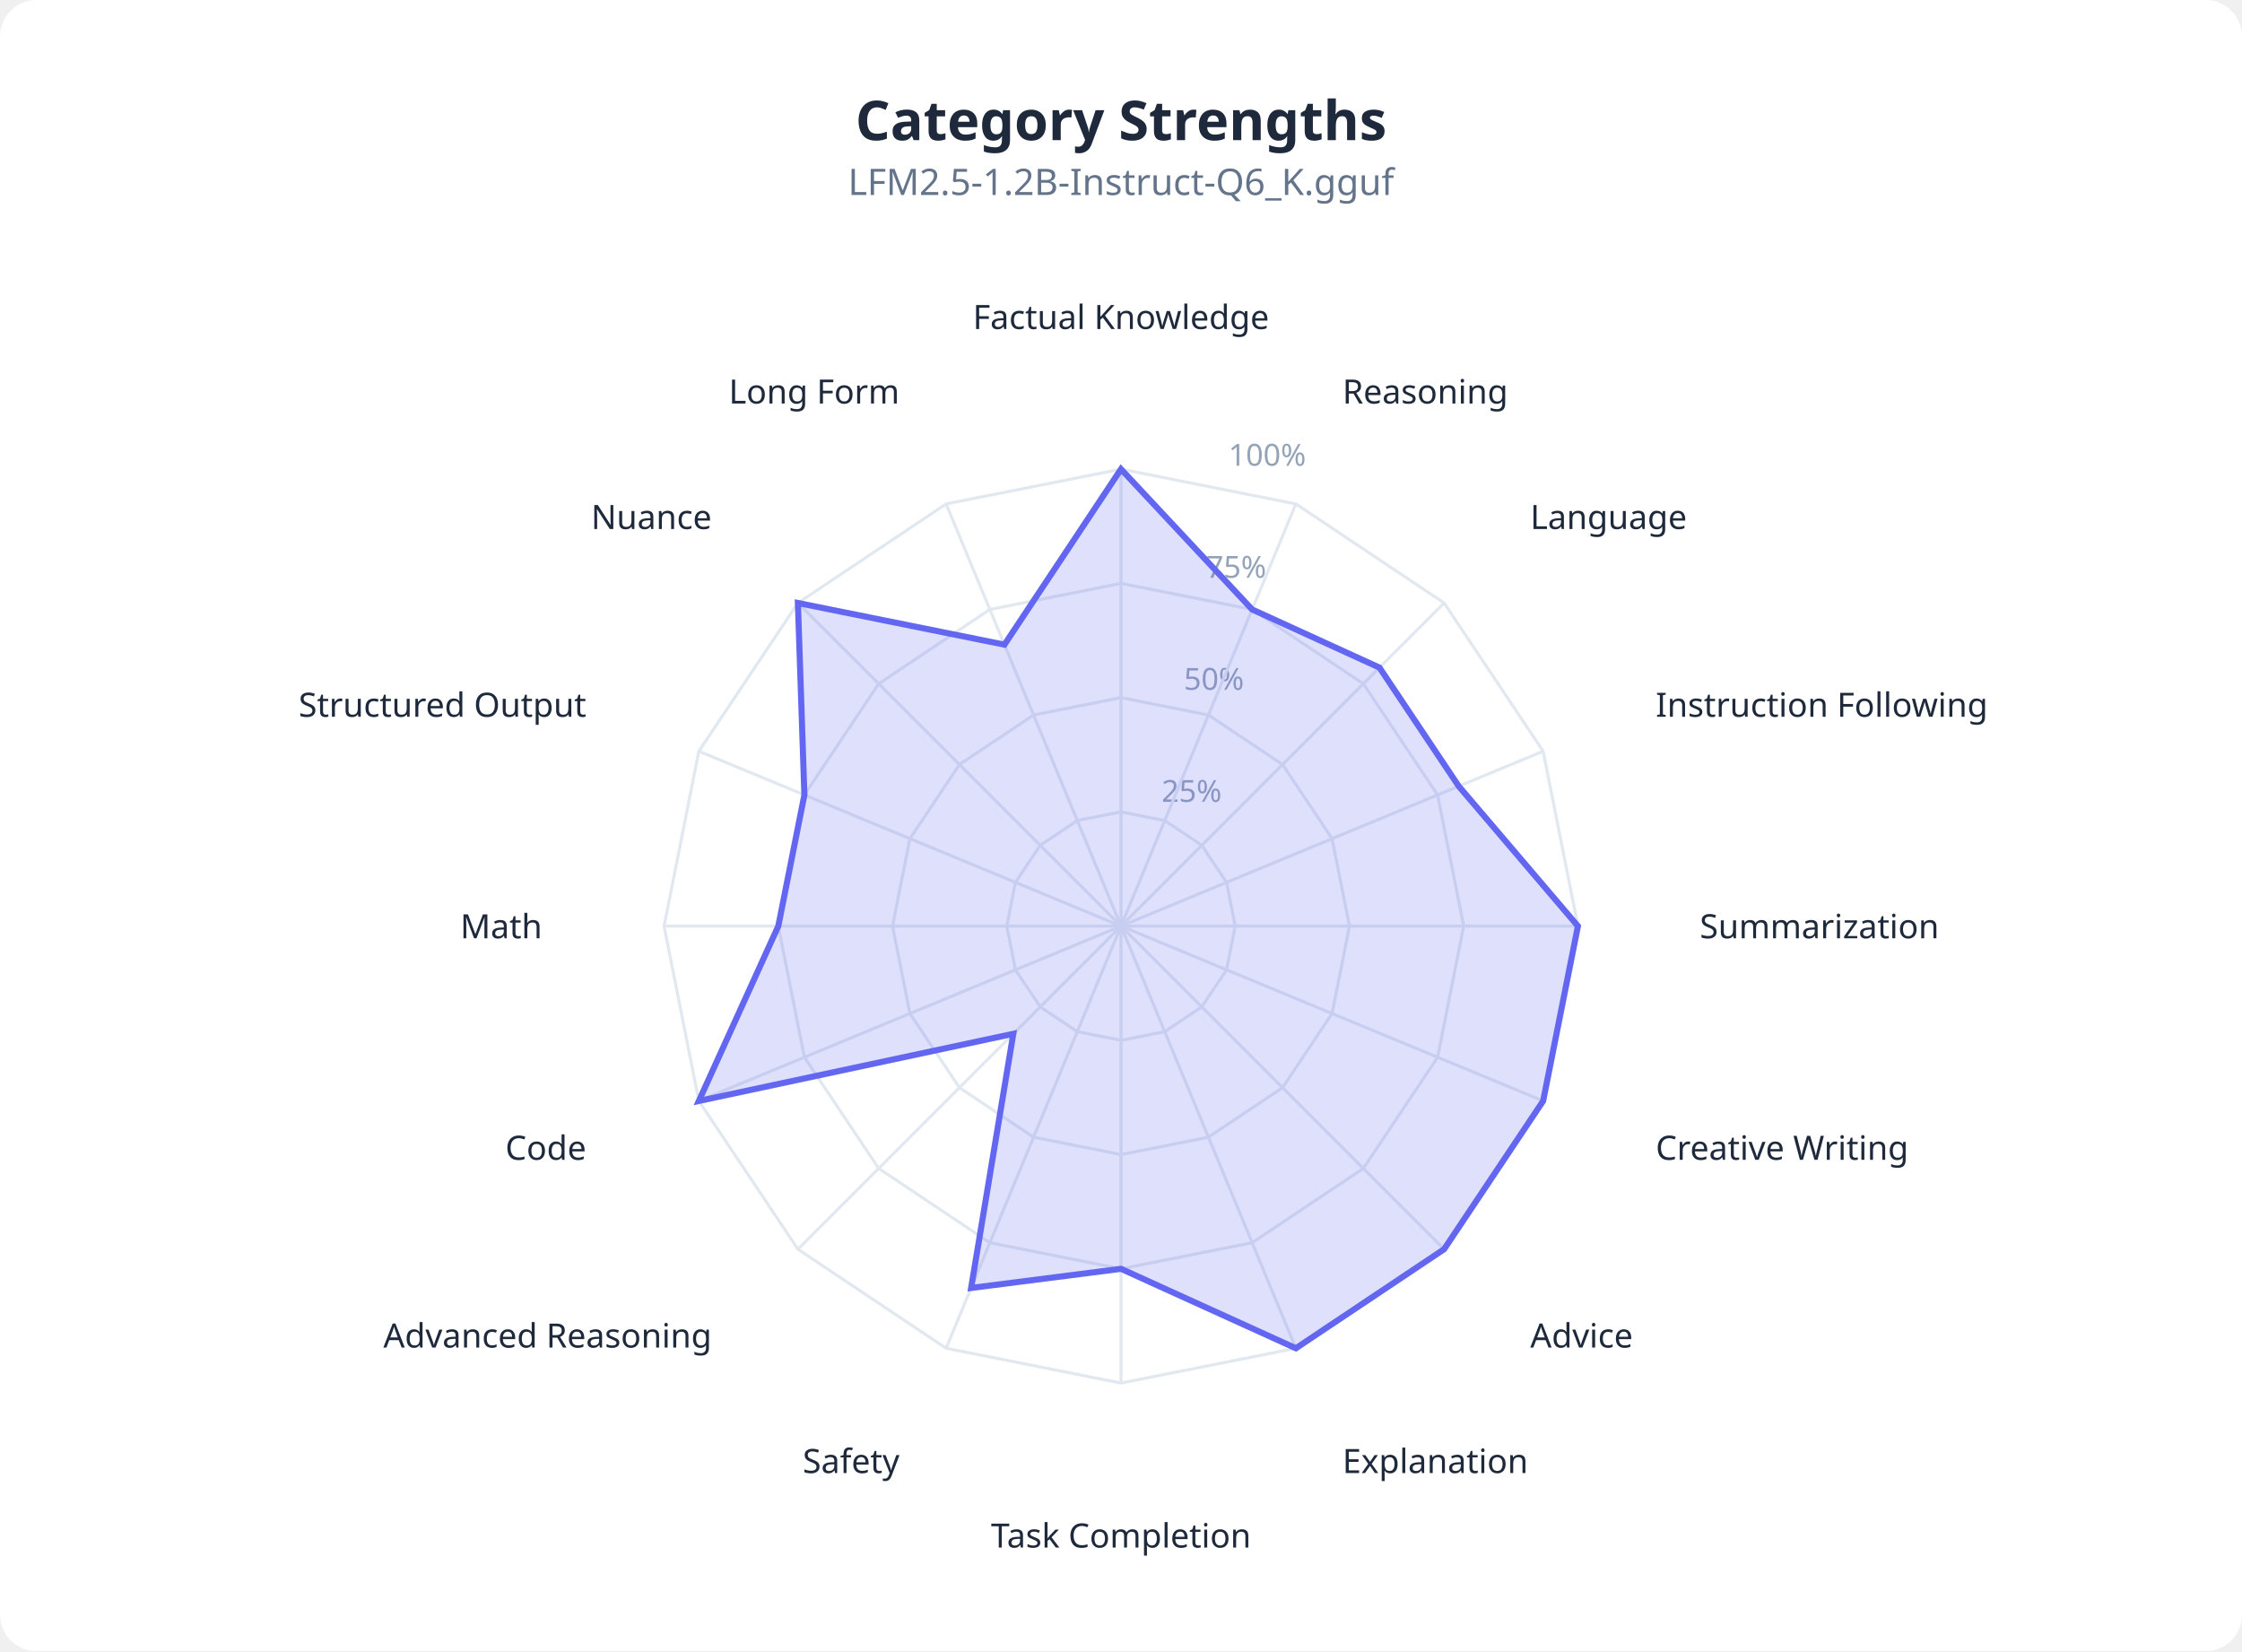
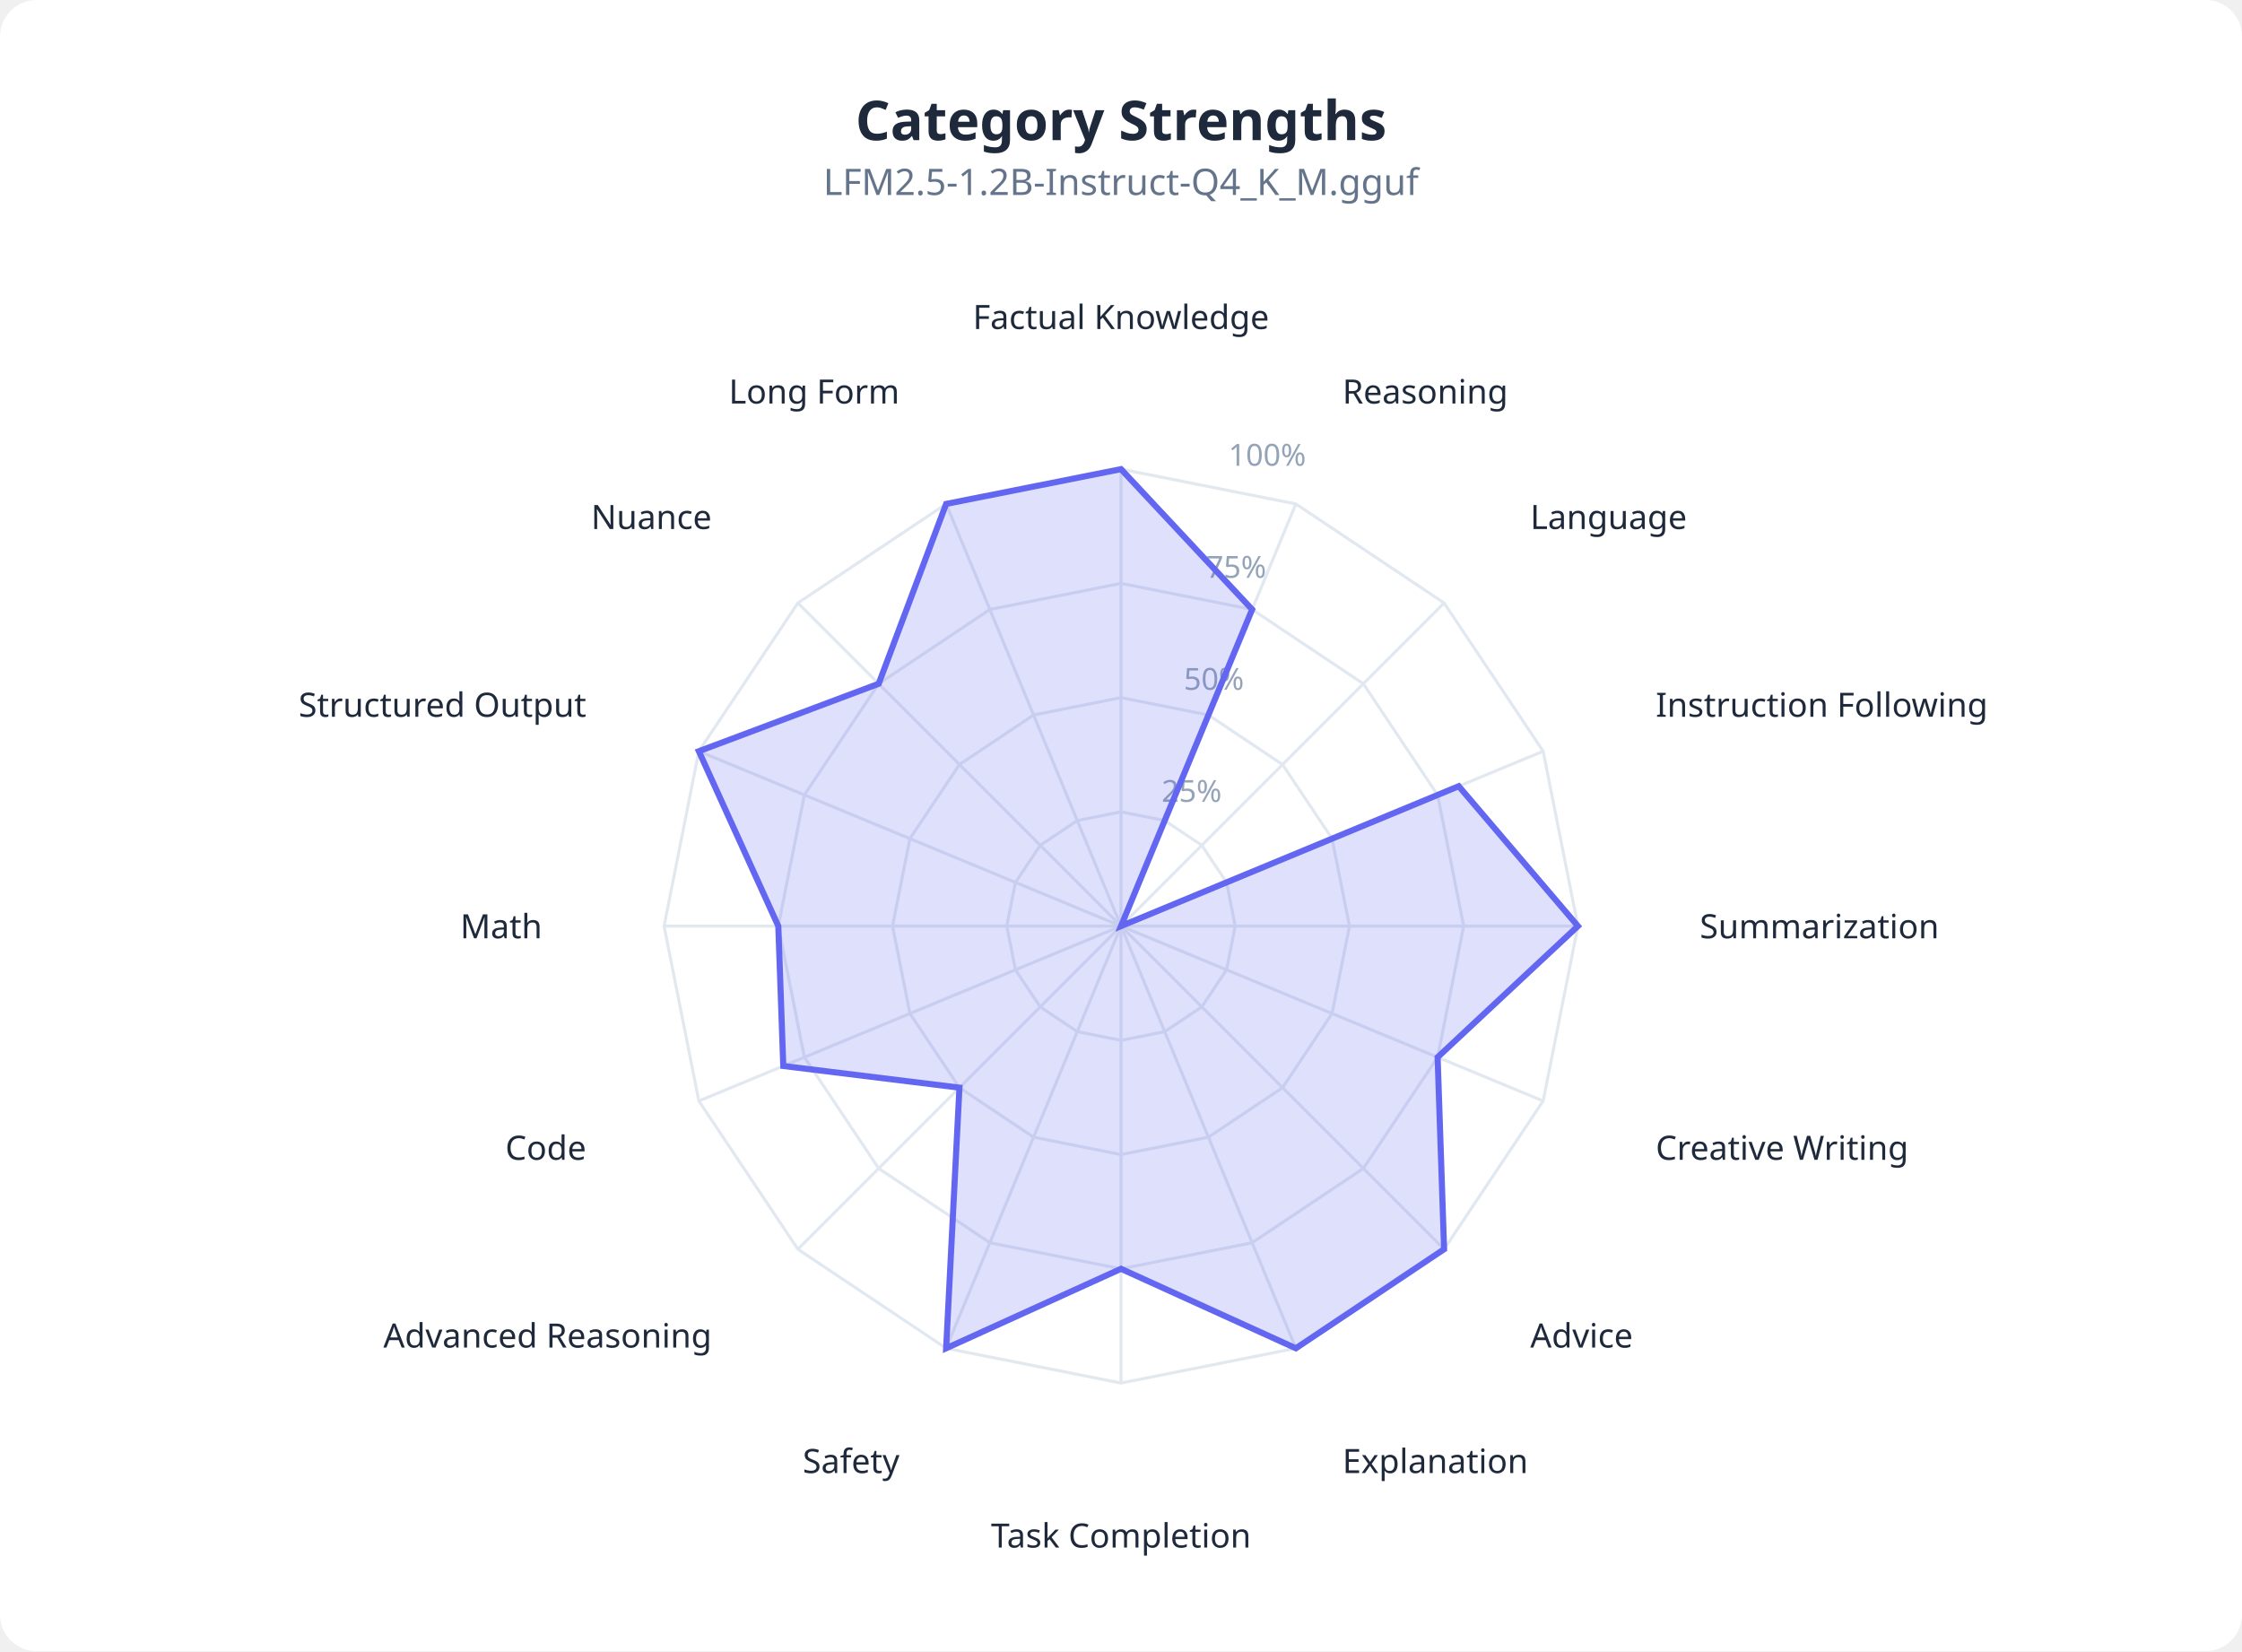
<svg xmlns="http://www.w3.org/2000/svg" viewBox="0 0 736 542" width="736" height="542">
  <rect width="736" height="542" fill="#ffffff" rx="12" />
  <text x="368" y="46" text-anchor="middle" font-family="system-ui, sans-serif" font-size="18" font-weight="700" fill="#1e293b">Category Strengths</text>
-   <text x="368" y="64" text-anchor="middle" font-family="system-ui, sans-serif" font-size="12" fill="#64748b">LFM2.5-1.2B-Instruct-Q6_K.gguf</text>
+   <text x="368" y="64" text-anchor="middle" font-family="system-ui, sans-serif" font-size="12" fill="#64748b">LFM2.5-1.2B-Instruct-Q4_K_M.gguf</text>
  <polygon points="368,266.5 382.351,269.355 394.517,277.483 402.645,289.649 405.5,304 402.645,318.351 394.517,330.517 382.351,338.645 368,341.5 353.649,338.645 341.483,330.517 333.355,318.351 330.5,304 333.355,289.649 341.483,277.483 353.649,269.355" fill="none" stroke="#e2e8f0" stroke-width="1" />
  <text x="381.316" y="263.221" font-family="system-ui, sans-serif" font-size="10" fill="#94a3b8">25%</text>
  <polygon points="368,229 396.701,234.709 421.033,250.967 437.291,275.299 443,304 437.291,332.701 421.033,357.033 396.701,373.291 368,379 339.299,373.291 314.967,357.033 298.709,332.701 293,304 298.709,275.299 314.967,250.967 339.299,234.709" fill="none" stroke="#e2e8f0" stroke-width="1" />
  <text x="388.632" y="226.441" font-family="system-ui, sans-serif" font-size="10" fill="#94a3b8">50%</text>
  <polygon points="368,191.5 411.052,200.064 447.55,224.45 471.936,260.948 480.5,304 471.936,347.052 447.55,383.55 411.052,407.936 368,416.5 324.948,407.936 288.45,383.55 264.064,347.052 255.5,304 264.064,260.948 288.45,224.45 324.948,200.064" fill="none" stroke="#e2e8f0" stroke-width="1" />
  <text x="395.948" y="189.662" font-family="system-ui, sans-serif" font-size="10" fill="#94a3b8">75%</text>
  <polygon points="368,154 425.403,165.418 474.066,197.934 506.582,246.597 518,304 506.582,361.403 474.066,410.066 425.403,442.582 368,454 310.597,442.582 261.934,410.066 229.418,361.403 218,304 229.418,246.597 261.934,197.934 310.597,165.418" fill="none" stroke="#e2e8f0" stroke-width="1" />
  <text x="403.264" y="152.882" font-family="system-ui, sans-serif" font-size="10" fill="#94a3b8">100%</text>
  <line x1="368" y1="304" x2="368" y2="154" stroke="#e2e8f0" stroke-width="1" />
  <line x1="368" y1="304" x2="425.403" y2="165.418" stroke="#e2e8f0" stroke-width="1" />
  <line x1="368" y1="304" x2="474.066" y2="197.934" stroke="#e2e8f0" stroke-width="1" />
  <line x1="368" y1="304" x2="506.582" y2="246.597" stroke="#e2e8f0" stroke-width="1" />
  <line x1="368" y1="304" x2="518" y2="304" stroke="#e2e8f0" stroke-width="1" />
  <line x1="368" y1="304" x2="506.582" y2="361.403" stroke="#e2e8f0" stroke-width="1" />
  <line x1="368" y1="304" x2="474.066" y2="410.066" stroke="#e2e8f0" stroke-width="1" />
  <line x1="368" y1="304" x2="425.403" y2="442.582" stroke="#e2e8f0" stroke-width="1" />
  <line x1="368" y1="304" x2="368" y2="454" stroke="#e2e8f0" stroke-width="1" />
  <line x1="368" y1="304" x2="310.597" y2="442.582" stroke="#e2e8f0" stroke-width="1" />
  <line x1="368" y1="304" x2="261.934" y2="410.066" stroke="#e2e8f0" stroke-width="1" />
  <line x1="368" y1="304" x2="229.418" y2="361.403" stroke="#e2e8f0" stroke-width="1" />
  <line x1="368" y1="304" x2="218" y2="304" stroke="#e2e8f0" stroke-width="1" />
  <line x1="368" y1="304" x2="229.418" y2="246.597" stroke="#e2e8f0" stroke-width="1" />
  <line x1="368" y1="304" x2="261.934" y2="197.934" stroke="#e2e8f0" stroke-width="1" />
  <line x1="368" y1="304" x2="310.597" y2="165.418" stroke="#e2e8f0" stroke-width="1" />
-   <polygon points="368,154 411.052,200.064 452.853,219.147 478.866,258.078 518,304 506.582,361.403 474.066,410.066 425.403,442.582 368,416.5 318.798,422.785 332.645,339.355 229.418,361.403 255.5,304 264.064,260.948 261.934,197.934 329.732,211.612" fill="#6366f1" fill-opacity="0.2" stroke="#6366f1" stroke-width="2" />
+   <polygon points="368,154 411.052,200.064 368,304 478.866,258.078 518,304 471.936,347.052 474.066,410.066 425.403,442.582 368,416.5 310.597,442.582 314.967,357.033 257.134,349.922 255.5,304 229.418,246.597 288.45,224.45 310.597,165.418" fill="#6366f1" fill-opacity="0.2" stroke="#6366f1" stroke-width="2" />
  <text x="368" y="108" text-anchor="middle" font-family="system-ui, sans-serif" font-size="11" fill="#1e293b">Factual Knowledge</text>
  <text x="440.71" y="132.463" text-anchor="start" font-family="system-ui, sans-serif" font-size="11" fill="#1e293b">Reasoning</text>
  <text x="502.35" y="173.65" text-anchor="start" font-family="system-ui, sans-serif" font-size="11" fill="#1e293b">Language</text>
  <text x="543.537" y="235.29" text-anchor="start" font-family="system-ui, sans-serif" font-size="11" fill="#1e293b">Instruction Following</text>
  <text x="558" y="308" text-anchor="start" font-family="system-ui, sans-serif" font-size="11" fill="#1e293b">Summarization</text>
  <text x="543.537" y="380.71" text-anchor="start" font-family="system-ui, sans-serif" font-size="11" fill="#1e293b">Creative Writing</text>
  <text x="502.35" y="442.35" text-anchor="start" font-family="system-ui, sans-serif" font-size="11" fill="#1e293b">Advice</text>
  <text x="440.71" y="483.537" text-anchor="start" font-family="system-ui, sans-serif" font-size="11" fill="#1e293b">Explanation</text>
  <text x="368" y="508" text-anchor="middle" font-family="system-ui, sans-serif" font-size="11" fill="#1e293b">Task Completion</text>
  <text x="295.29" y="483.537" text-anchor="end" font-family="system-ui, sans-serif" font-size="11" fill="#1e293b">Safety</text>
  <text x="233.65" y="442.35" text-anchor="end" font-family="system-ui, sans-serif" font-size="11" fill="#1e293b">Advanced Reasoning</text>
  <text x="192.463" y="380.71" text-anchor="end" font-family="system-ui, sans-serif" font-size="11" fill="#1e293b">Code</text>
  <text x="178" y="308" text-anchor="end" font-family="system-ui, sans-serif" font-size="11" fill="#1e293b">Math</text>
  <text x="192.463" y="235.29" text-anchor="end" font-family="system-ui, sans-serif" font-size="11" fill="#1e293b">Structured Output</text>
  <text x="233.65" y="173.65" text-anchor="end" font-family="system-ui, sans-serif" font-size="11" fill="#1e293b">Nuance</text>
  <text x="295.29" y="132.463" text-anchor="end" font-family="system-ui, sans-serif" font-size="11" fill="#1e293b">Long Form</text>
</svg>
